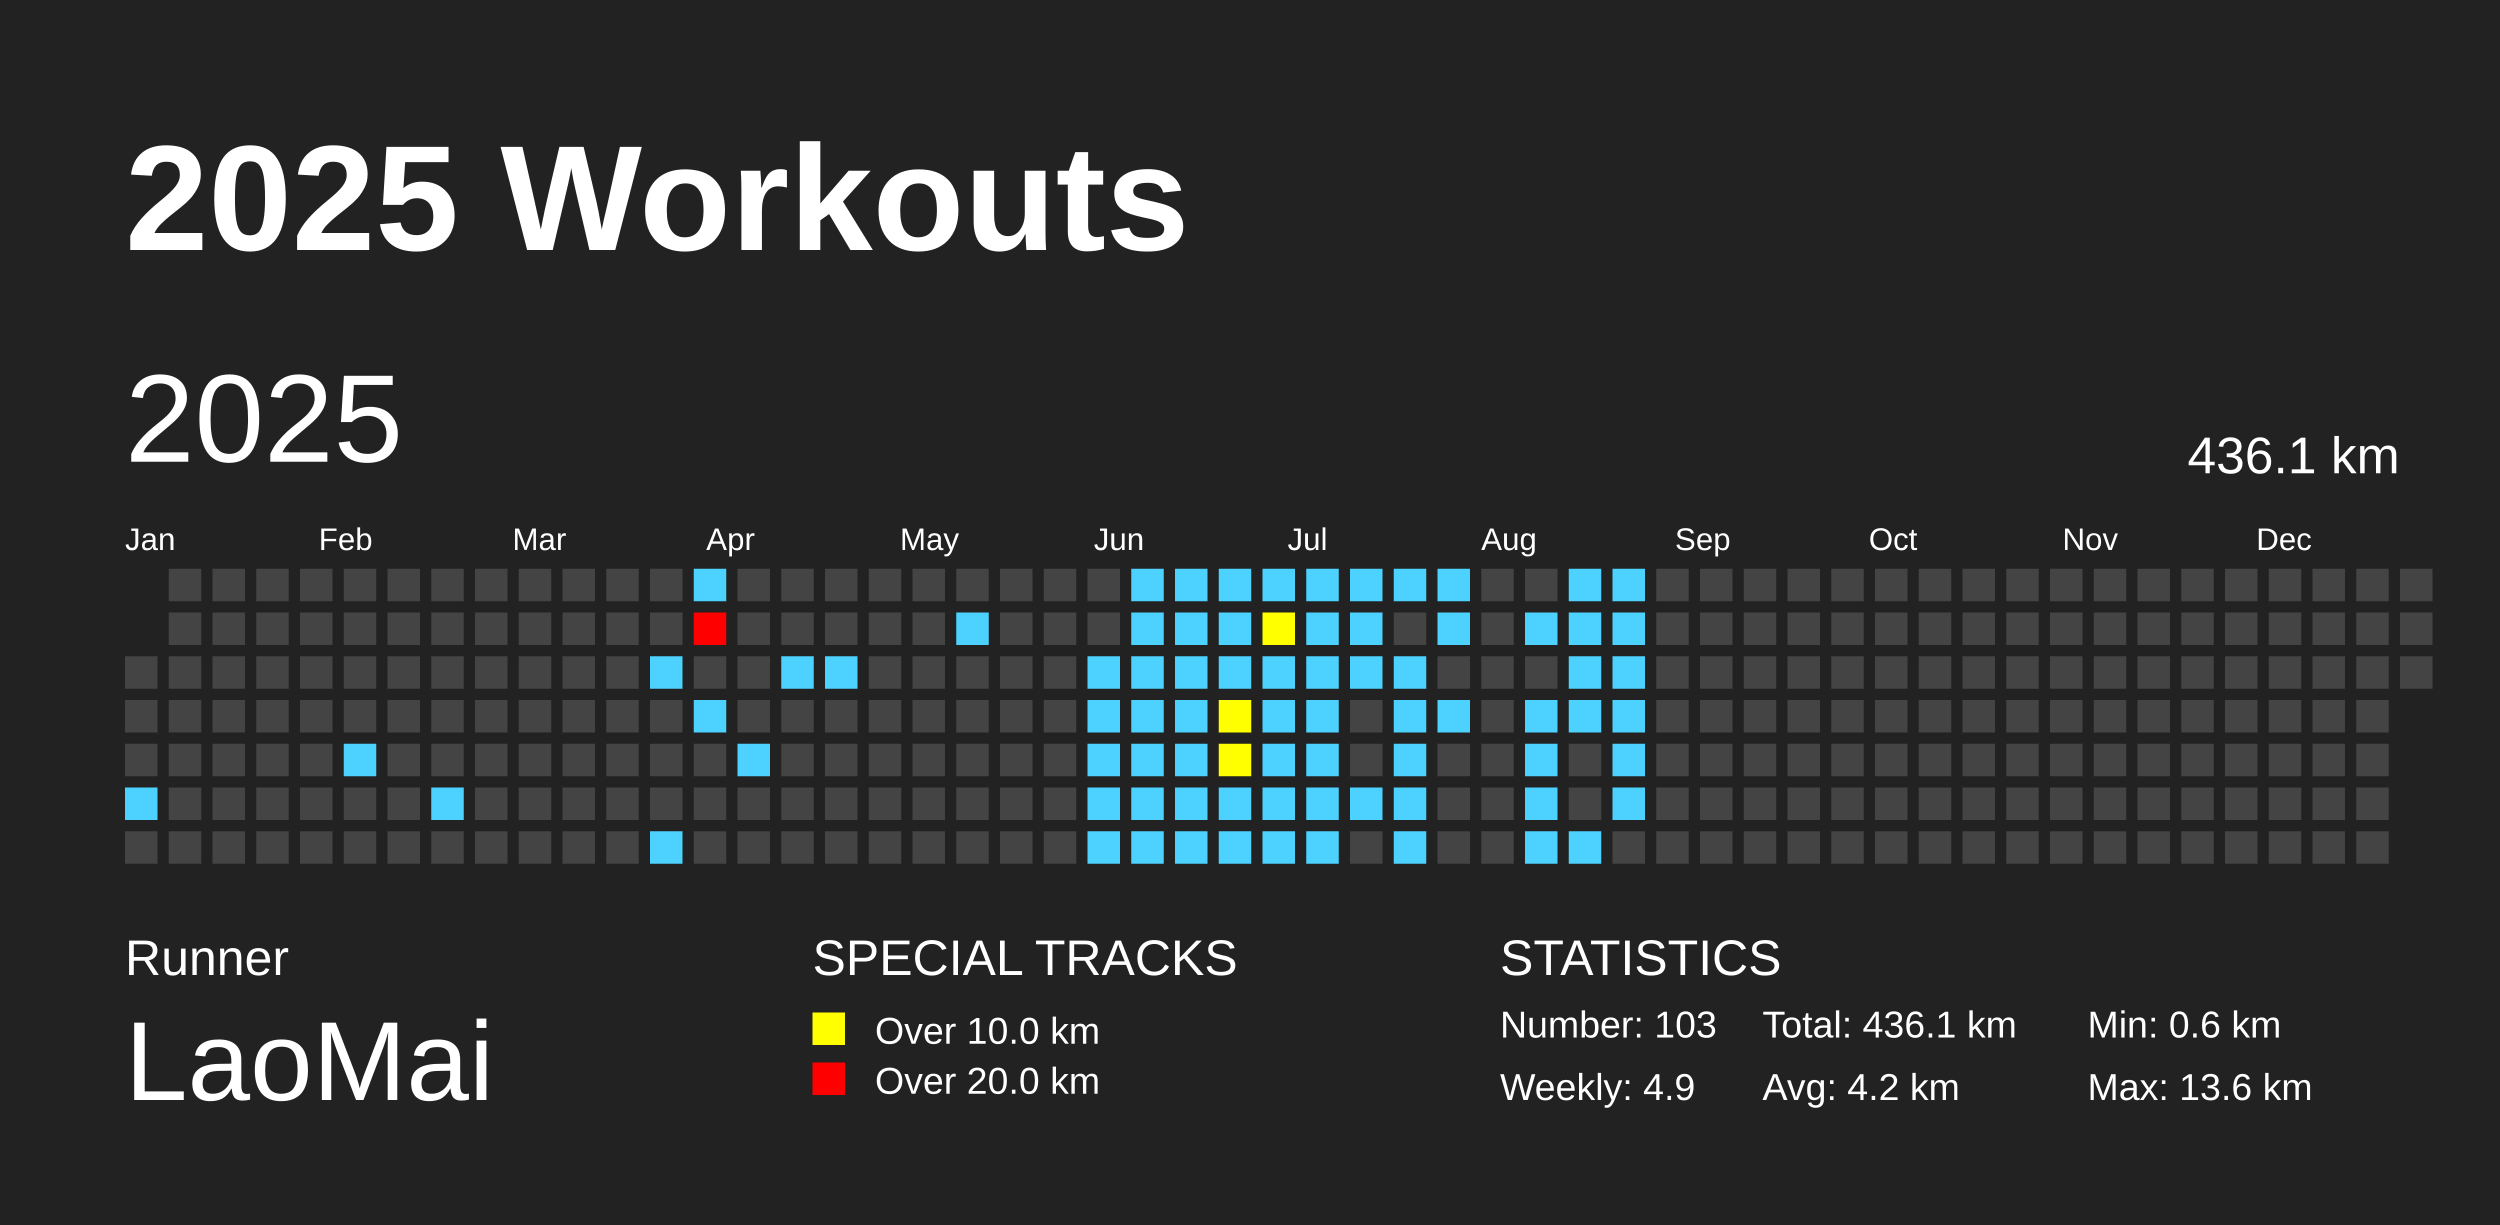
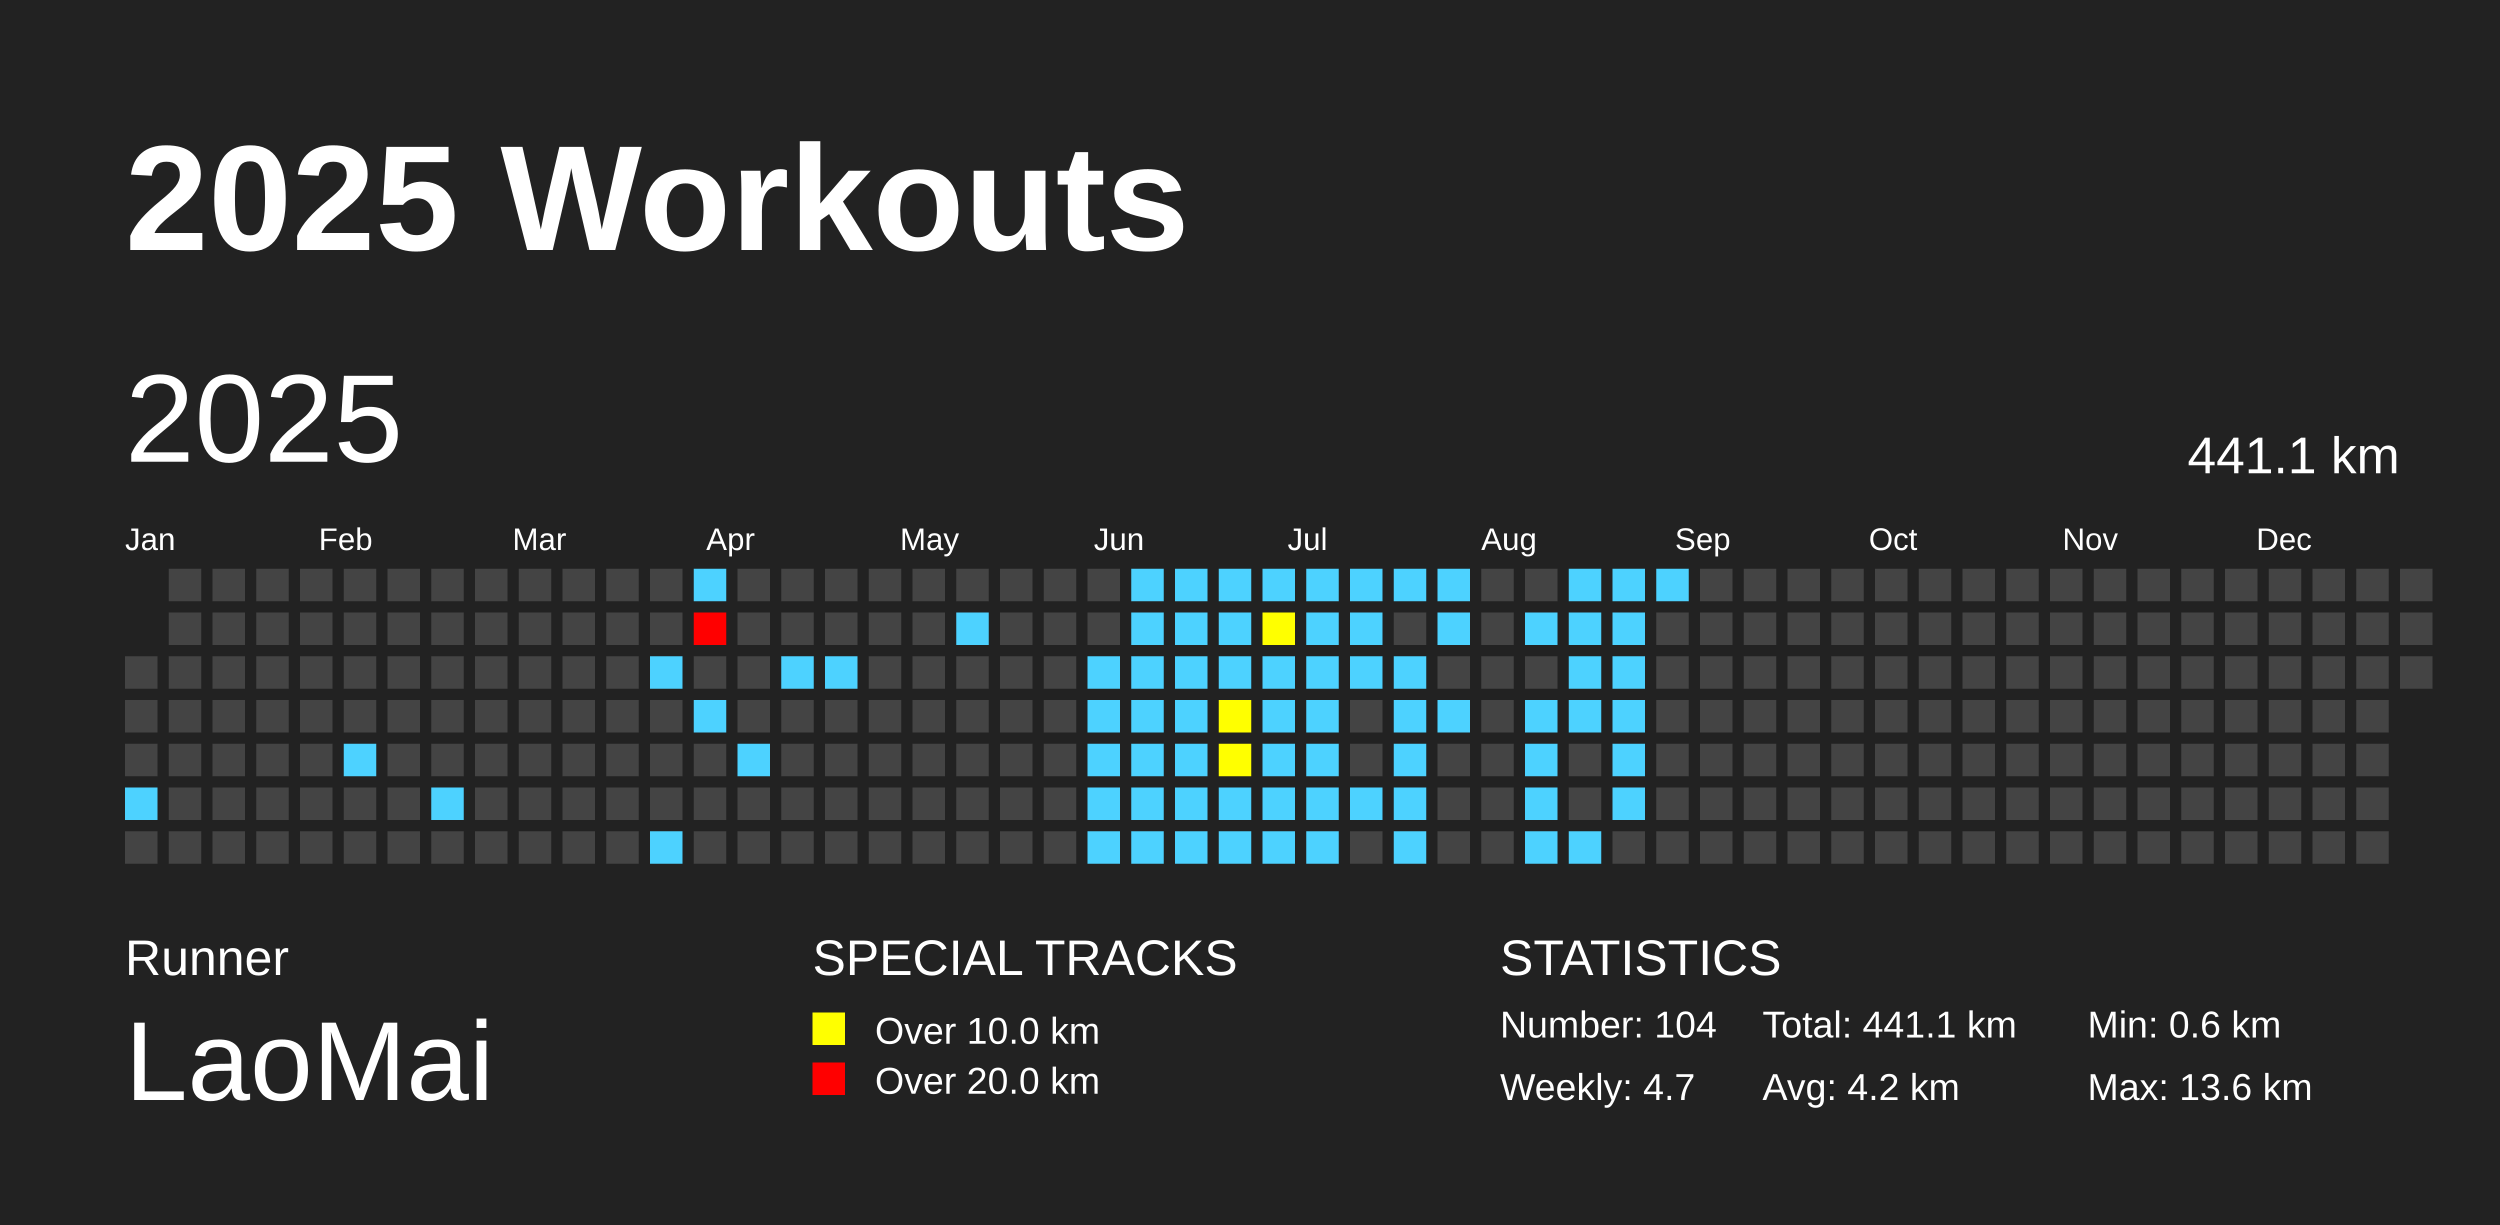
<svg xmlns="http://www.w3.org/2000/svg" baseProfile="full" height="98mm" version="1.1" viewBox="0,0,200,98" width="200mm">
  <defs />
  <rect fill="#222222" height="98" width="200" x="0" y="0" />
  <text fill="#FFFFFF" style="font-size:12px; font-family:Arial; font-weight:bold;" x="10" y="20">2025 Workouts</text>
  <text fill="#FFFFFF" style="font-size:4px; font-family:Arial" x="10" y="78">Runner</text>
  <text fill="#FFFFFF" style="font-size:9px; font-family:Arial" x="10" y="88">LaoMai</text>
  <text fill="#FFFFFF" style="font-size:4px; font-family:Arial" x="65" y="78">SPECIAL TRACKS</text>
  <rect fill="yellow" height="2.6" width="2.6" x="65" y="81" />
  <text fill="#FFFFFF" style="font-size:3px; font-family:Arial" x="70" y="83.5">Over 10.0 km</text>
  <rect fill="red" height="2.6" width="2.6" x="65" y="85" />
  <text fill="#FFFFFF" style="font-size:3px; font-family:Arial" x="70" y="87.5">Over 20.0 km</text>
  <text fill="#FFFFFF" style="font-size:4px; font-family:Arial" x="120" y="78">STATISTICS</text>
-   <text fill="#FFFFFF" style="font-size:3px; font-family:Arial" x="120" y="83">Number: 103</text>
-   <text fill="#FFFFFF" style="font-size:3px; font-family:Arial" x="120" y="88">Weekly: 4.9</text>
-   <text fill="#FFFFFF" style="font-size:3px; font-family:Arial" x="141" y="83">Total: 436.1 km</text>
+   <text fill="#FFFFFF" style="font-size:3px; font-family:Arial" x="120" y="83">Number: 104</text>
+   <text fill="#FFFFFF" style="font-size:3px; font-family:Arial" x="120" y="88">Weekly: 4.7</text>
+   <text fill="#FFFFFF" style="font-size:3px; font-family:Arial" x="141" y="83">Total: 441.1 km</text>
  <text fill="#FFFFFF" style="font-size:3px; font-family:Arial" x="141" y="88">Avg: 4.2 km</text>
  <text fill="#FFFFFF" style="font-size:3px; font-family:Arial" x="167" y="83">Min: 0.6 km</text>
  <text fill="#FFFFFF" style="font-size:3px; font-family:Arial" x="167" y="88">Max: 13.6 km</text>
  <text dominant-baseline="hanging" fill="#FFFFFF" style="font-size:10.0px; font-family:Arial;" x="10" y="30">2025</text>
-   <text dominant-baseline="hanging" fill="#FFFFFF" style="font-size:4.125px; font-family:Arial;" x="175" y="35">436.1 km</text>
+   <text dominant-baseline="hanging" fill="#FFFFFF" style="font-size:4.125px; font-family:Arial;" x="175" y="35">441.1 km</text>
  <text fill="#FFFFFF" style="font-size:2.5px; font-family:Arial" x="10.0" y="44">Jan</text>
  <text fill="#FFFFFF" style="font-size:2.5px; font-family:Arial" x="25.5" y="44">Feb</text>
  <text fill="#FFFFFF" style="font-size:2.5px; font-family:Arial" x="41.0" y="44">Mar</text>
  <text fill="#FFFFFF" style="font-size:2.5px; font-family:Arial" x="56.5" y="44">Apr</text>
  <text fill="#FFFFFF" style="font-size:2.5px; font-family:Arial" x="72.0" y="44">May</text>
  <text fill="#FFFFFF" style="font-size:2.5px; font-family:Arial" x="87.5" y="44">Jun</text>
  <text fill="#FFFFFF" style="font-size:2.5px; font-family:Arial" x="103.0" y="44">Jul</text>
  <text fill="#FFFFFF" style="font-size:2.5px; font-family:Arial" x="118.5" y="44">Aug</text>
  <text fill="#FFFFFF" style="font-size:2.5px; font-family:Arial" x="134.0" y="44">Sep</text>
  <text fill="#FFFFFF" style="font-size:2.5px; font-family:Arial" x="149.5" y="44">Oct</text>
  <text fill="#FFFFFF" style="font-size:2.5px; font-family:Arial" x="165.0" y="44">Nov</text>
  <text fill="#FFFFFF" style="font-size:2.5px; font-family:Arial" x="180.5" y="44">Dec</text>
  <rect fill="#444444" height="2.6" width="2.6" x="10.0" y="52.5" />
  <rect fill="#444444" height="2.6" width="2.6" x="10.0" y="56.0" />
  <rect fill="#444444" height="2.6" width="2.6" x="10.0" y="59.5" />
  <rect fill="#4DD2FF" height="2.6" width="2.6" x="10.0" y="63.0" />
  <rect fill="#444444" height="2.6" width="2.6" x="10.0" y="66.5" />
  <rect fill="#444444" height="2.6" width="2.6" x="13.5" y="45.5" />
  <rect fill="#444444" height="2.6" width="2.6" x="13.5" y="49.0" />
  <rect fill="#444444" height="2.6" width="2.6" x="13.5" y="52.5" />
  <rect fill="#444444" height="2.6" width="2.6" x="13.5" y="56.0" />
  <rect fill="#444444" height="2.6" width="2.6" x="13.5" y="59.5" />
  <rect fill="#444444" height="2.6" width="2.6" x="13.5" y="63.0" />
  <rect fill="#444444" height="2.6" width="2.6" x="13.5" y="66.5" />
  <rect fill="#444444" height="2.6" width="2.6" x="17.0" y="45.5" />
  <rect fill="#444444" height="2.6" width="2.6" x="17.0" y="49.0" />
  <rect fill="#444444" height="2.6" width="2.6" x="17.0" y="52.5" />
  <rect fill="#444444" height="2.6" width="2.6" x="17.0" y="56.0" />
  <rect fill="#444444" height="2.6" width="2.6" x="17.0" y="59.5" />
  <rect fill="#444444" height="2.6" width="2.6" x="17.0" y="63.0" />
  <rect fill="#444444" height="2.6" width="2.6" x="17.0" y="66.5" />
  <rect fill="#444444" height="2.6" width="2.6" x="20.5" y="45.5" />
  <rect fill="#444444" height="2.6" width="2.6" x="20.5" y="49.0" />
  <rect fill="#444444" height="2.6" width="2.6" x="20.5" y="52.5" />
  <rect fill="#444444" height="2.6" width="2.6" x="20.5" y="56.0" />
  <rect fill="#444444" height="2.6" width="2.6" x="20.5" y="59.5" />
  <rect fill="#444444" height="2.6" width="2.6" x="20.5" y="63.0" />
  <rect fill="#444444" height="2.6" width="2.6" x="20.5" y="66.5" />
  <rect fill="#444444" height="2.6" width="2.6" x="24.0" y="45.5" />
  <rect fill="#444444" height="2.6" width="2.6" x="24.0" y="49.0" />
  <rect fill="#444444" height="2.6" width="2.6" x="24.0" y="52.5" />
  <rect fill="#444444" height="2.6" width="2.6" x="24.0" y="56.0" />
  <rect fill="#444444" height="2.6" width="2.6" x="24.0" y="59.5" />
  <rect fill="#444444" height="2.6" width="2.6" x="24.0" y="63.0" />
  <rect fill="#444444" height="2.6" width="2.6" x="24.0" y="66.5" />
  <rect fill="#444444" height="2.6" width="2.6" x="27.5" y="45.5" />
  <rect fill="#444444" height="2.6" width="2.6" x="27.5" y="49.0" />
  <rect fill="#444444" height="2.6" width="2.6" x="27.5" y="52.5" />
  <rect fill="#444444" height="2.6" width="2.6" x="27.5" y="56.0" />
  <rect fill="#4DD2FF" height="2.6" width="2.6" x="27.5" y="59.5" />
  <rect fill="#444444" height="2.6" width="2.6" x="27.5" y="63.0" />
  <rect fill="#444444" height="2.6" width="2.6" x="27.5" y="66.5" />
  <rect fill="#444444" height="2.6" width="2.6" x="31.0" y="45.5" />
  <rect fill="#444444" height="2.6" width="2.6" x="31.0" y="49.0" />
  <rect fill="#444444" height="2.6" width="2.6" x="31.0" y="52.5" />
  <rect fill="#444444" height="2.6" width="2.6" x="31.0" y="56.0" />
  <rect fill="#444444" height="2.6" width="2.6" x="31.0" y="59.5" />
  <rect fill="#444444" height="2.6" width="2.6" x="31.0" y="63.0" />
  <rect fill="#444444" height="2.6" width="2.6" x="31.0" y="66.5" />
  <rect fill="#444444" height="2.6" width="2.6" x="34.5" y="45.5" />
  <rect fill="#444444" height="2.6" width="2.6" x="34.5" y="49.0" />
  <rect fill="#444444" height="2.6" width="2.6" x="34.5" y="52.5" />
  <rect fill="#444444" height="2.6" width="2.6" x="34.5" y="56.0" />
  <rect fill="#444444" height="2.6" width="2.6" x="34.5" y="59.5" />
  <rect fill="#4DD2FF" height="2.6" width="2.6" x="34.5" y="63.0" />
  <rect fill="#444444" height="2.6" width="2.6" x="34.5" y="66.5" />
  <rect fill="#444444" height="2.6" width="2.6" x="38.0" y="45.5" />
  <rect fill="#444444" height="2.6" width="2.6" x="38.0" y="49.0" />
  <rect fill="#444444" height="2.6" width="2.6" x="38.0" y="52.5" />
  <rect fill="#444444" height="2.6" width="2.6" x="38.0" y="56.0" />
  <rect fill="#444444" height="2.6" width="2.6" x="38.0" y="59.5" />
  <rect fill="#444444" height="2.6" width="2.6" x="38.0" y="63.0" />
  <rect fill="#444444" height="2.6" width="2.6" x="38.0" y="66.5" />
  <rect fill="#444444" height="2.6" width="2.6" x="41.5" y="45.5" />
  <rect fill="#444444" height="2.6" width="2.6" x="41.5" y="49.0" />
  <rect fill="#444444" height="2.6" width="2.6" x="41.5" y="52.5" />
  <rect fill="#444444" height="2.6" width="2.6" x="41.5" y="56.0" />
  <rect fill="#444444" height="2.6" width="2.6" x="41.5" y="59.5" />
  <rect fill="#444444" height="2.6" width="2.6" x="41.5" y="63.0" />
  <rect fill="#444444" height="2.6" width="2.6" x="41.5" y="66.5" />
  <rect fill="#444444" height="2.6" width="2.6" x="45.0" y="45.5" />
  <rect fill="#444444" height="2.6" width="2.6" x="45.0" y="49.0" />
  <rect fill="#444444" height="2.6" width="2.6" x="45.0" y="52.5" />
  <rect fill="#444444" height="2.6" width="2.6" x="45.0" y="56.0" />
  <rect fill="#444444" height="2.6" width="2.6" x="45.0" y="59.5" />
  <rect fill="#444444" height="2.6" width="2.6" x="45.0" y="63.0" />
  <rect fill="#444444" height="2.6" width="2.6" x="45.0" y="66.5" />
  <rect fill="#444444" height="2.6" width="2.6" x="48.5" y="45.5" />
  <rect fill="#444444" height="2.6" width="2.6" x="48.5" y="49.0" />
  <rect fill="#444444" height="2.6" width="2.6" x="48.5" y="52.5" />
  <rect fill="#444444" height="2.6" width="2.6" x="48.5" y="56.0" />
  <rect fill="#444444" height="2.6" width="2.6" x="48.5" y="59.5" />
  <rect fill="#444444" height="2.6" width="2.6" x="48.5" y="63.0" />
  <rect fill="#444444" height="2.6" width="2.6" x="48.5" y="66.5" />
  <rect fill="#444444" height="2.6" width="2.6" x="52.0" y="45.5" />
  <rect fill="#444444" height="2.6" width="2.6" x="52.0" y="49.0" />
  <rect fill="#4DD2FF" height="2.6" width="2.6" x="52.0" y="52.5" />
  <rect fill="#444444" height="2.6" width="2.6" x="52.0" y="56.0" />
  <rect fill="#444444" height="2.6" width="2.6" x="52.0" y="59.5" />
  <rect fill="#444444" height="2.6" width="2.6" x="52.0" y="63.0" />
  <rect fill="#4DD2FF" height="2.6" width="2.6" x="52.0" y="66.5" />
  <rect fill="#4DD2FF" height="2.6" width="2.6" x="55.5" y="45.5" />
  <rect fill="red" height="2.6" width="2.6" x="55.5" y="49.0" />
  <rect fill="#444444" height="2.6" width="2.6" x="55.5" y="52.5" />
  <rect fill="#4DD2FF" height="2.6" width="2.6" x="55.5" y="56.0" />
  <rect fill="#444444" height="2.6" width="2.6" x="55.5" y="59.5" />
  <rect fill="#444444" height="2.6" width="2.6" x="55.5" y="63.0" />
  <rect fill="#444444" height="2.6" width="2.6" x="55.5" y="66.5" />
  <rect fill="#444444" height="2.6" width="2.6" x="59.0" y="45.5" />
  <rect fill="#444444" height="2.6" width="2.6" x="59.0" y="49.0" />
  <rect fill="#444444" height="2.6" width="2.6" x="59.0" y="52.5" />
  <rect fill="#444444" height="2.6" width="2.6" x="59.0" y="56.0" />
  <rect fill="#4DD2FF" height="2.6" width="2.6" x="59.0" y="59.5" />
  <rect fill="#444444" height="2.6" width="2.6" x="59.0" y="63.0" />
  <rect fill="#444444" height="2.6" width="2.6" x="59.0" y="66.5" />
  <rect fill="#444444" height="2.6" width="2.6" x="62.5" y="45.5" />
  <rect fill="#444444" height="2.6" width="2.6" x="62.5" y="49.0" />
  <rect fill="#4DD2FF" height="2.6" width="2.6" x="62.5" y="52.5" />
  <rect fill="#444444" height="2.6" width="2.6" x="62.5" y="56.0" />
  <rect fill="#444444" height="2.6" width="2.6" x="62.5" y="59.5" />
  <rect fill="#444444" height="2.6" width="2.6" x="62.5" y="63.0" />
  <rect fill="#444444" height="2.6" width="2.6" x="62.5" y="66.5" />
  <rect fill="#444444" height="2.6" width="2.6" x="66.0" y="45.5" />
  <rect fill="#444444" height="2.6" width="2.6" x="66.0" y="49.0" />
  <rect fill="#4DD2FF" height="2.6" width="2.6" x="66.0" y="52.5" />
  <rect fill="#444444" height="2.6" width="2.6" x="66.0" y="56.0" />
  <rect fill="#444444" height="2.6" width="2.6" x="66.0" y="59.5" />
  <rect fill="#444444" height="2.6" width="2.6" x="66.0" y="63.0" />
  <rect fill="#444444" height="2.6" width="2.6" x="66.0" y="66.5" />
  <rect fill="#444444" height="2.6" width="2.6" x="69.5" y="45.5" />
  <rect fill="#444444" height="2.6" width="2.6" x="69.5" y="49.0" />
  <rect fill="#444444" height="2.6" width="2.6" x="69.5" y="52.5" />
  <rect fill="#444444" height="2.6" width="2.6" x="69.5" y="56.0" />
  <rect fill="#444444" height="2.6" width="2.6" x="69.5" y="59.5" />
  <rect fill="#444444" height="2.6" width="2.6" x="69.5" y="63.0" />
  <rect fill="#444444" height="2.6" width="2.6" x="69.5" y="66.5" />
  <rect fill="#444444" height="2.6" width="2.6" x="73.0" y="45.5" />
  <rect fill="#444444" height="2.6" width="2.6" x="73.0" y="49.0" />
  <rect fill="#444444" height="2.6" width="2.6" x="73.0" y="52.5" />
  <rect fill="#444444" height="2.6" width="2.6" x="73.0" y="56.0" />
  <rect fill="#444444" height="2.6" width="2.6" x="73.0" y="59.5" />
  <rect fill="#444444" height="2.6" width="2.6" x="73.0" y="63.0" />
  <rect fill="#444444" height="2.6" width="2.6" x="73.0" y="66.5" />
  <rect fill="#444444" height="2.6" width="2.6" x="76.5" y="45.5" />
  <rect fill="#4DD2FF" height="2.6" width="2.6" x="76.5" y="49.0" />
  <rect fill="#444444" height="2.6" width="2.6" x="76.5" y="52.5" />
  <rect fill="#444444" height="2.6" width="2.6" x="76.5" y="56.0" />
  <rect fill="#444444" height="2.6" width="2.6" x="76.5" y="59.5" />
  <rect fill="#444444" height="2.6" width="2.6" x="76.5" y="63.0" />
  <rect fill="#444444" height="2.6" width="2.6" x="76.5" y="66.5" />
  <rect fill="#444444" height="2.6" width="2.6" x="80.0" y="45.5" />
  <rect fill="#444444" height="2.6" width="2.6" x="80.0" y="49.0" />
  <rect fill="#444444" height="2.6" width="2.6" x="80.0" y="52.5" />
  <rect fill="#444444" height="2.6" width="2.6" x="80.0" y="56.0" />
  <rect fill="#444444" height="2.6" width="2.6" x="80.0" y="59.5" />
  <rect fill="#444444" height="2.6" width="2.6" x="80.0" y="63.0" />
  <rect fill="#444444" height="2.6" width="2.6" x="80.0" y="66.5" />
  <rect fill="#444444" height="2.6" width="2.6" x="83.5" y="45.5" />
  <rect fill="#444444" height="2.6" width="2.6" x="83.5" y="49.0" />
  <rect fill="#444444" height="2.6" width="2.6" x="83.5" y="52.5" />
  <rect fill="#444444" height="2.6" width="2.6" x="83.5" y="56.0" />
  <rect fill="#444444" height="2.6" width="2.6" x="83.5" y="59.5" />
  <rect fill="#444444" height="2.6" width="2.6" x="83.5" y="63.0" />
  <rect fill="#444444" height="2.6" width="2.6" x="83.5" y="66.5" />
  <rect fill="#444444" height="2.6" width="2.6" x="87.0" y="45.5" />
  <rect fill="#444444" height="2.6" width="2.6" x="87.0" y="49.0" />
  <rect fill="#4DD2FF" height="2.6" width="2.6" x="87.0" y="52.5" />
  <rect fill="#4DD2FF" height="2.6" width="2.6" x="87.0" y="56.0" />
  <rect fill="#4DD2FF" height="2.6" width="2.6" x="87.0" y="59.5" />
  <rect fill="#4DD2FF" height="2.6" width="2.6" x="87.0" y="63.0" />
  <rect fill="#4DD2FF" height="2.6" width="2.6" x="87.0" y="66.5" />
  <rect fill="#4DD2FF" height="2.6" width="2.6" x="90.5" y="45.5" />
  <rect fill="#4DD2FF" height="2.6" width="2.6" x="90.5" y="49.0" />
  <rect fill="#4DD2FF" height="2.6" width="2.6" x="90.5" y="52.5" />
  <rect fill="#4DD2FF" height="2.6" width="2.6" x="90.5" y="56.0" />
  <rect fill="#4DD2FF" height="2.6" width="2.6" x="90.5" y="59.5" />
  <rect fill="#4DD2FF" height="2.6" width="2.6" x="90.5" y="63.0" />
  <rect fill="#4DD2FF" height="2.6" width="2.6" x="90.5" y="66.5" />
  <rect fill="#4DD2FF" height="2.6" width="2.6" x="94.0" y="45.5" />
  <rect fill="#4DD2FF" height="2.6" width="2.6" x="94.0" y="49.0" />
  <rect fill="#4DD2FF" height="2.6" width="2.6" x="94.0" y="52.5" />
  <rect fill="#4DD2FF" height="2.6" width="2.6" x="94.0" y="56.0" />
  <rect fill="#4DD2FF" height="2.6" width="2.6" x="94.0" y="59.5" />
  <rect fill="#4DD2FF" height="2.6" width="2.6" x="94.0" y="63.0" />
  <rect fill="#4DD2FF" height="2.6" width="2.6" x="94.0" y="66.5" />
  <rect fill="#4DD2FF" height="2.6" width="2.6" x="97.5" y="45.5" />
  <rect fill="#4DD2FF" height="2.6" width="2.6" x="97.5" y="49.0" />
  <rect fill="#4DD2FF" height="2.6" width="2.6" x="97.5" y="52.5" />
  <rect fill="yellow" height="2.6" width="2.6" x="97.5" y="56.0" />
  <rect fill="yellow" height="2.6" width="2.6" x="97.5" y="59.5" />
  <rect fill="#4DD2FF" height="2.6" width="2.6" x="97.5" y="63.0" />
  <rect fill="#4DD2FF" height="2.6" width="2.6" x="97.5" y="66.5" />
  <rect fill="#4DD2FF" height="2.6" width="2.6" x="101.0" y="45.5" />
  <rect fill="yellow" height="2.6" width="2.6" x="101.0" y="49.0" />
  <rect fill="#4DD2FF" height="2.6" width="2.6" x="101.0" y="52.5" />
  <rect fill="#4DD2FF" height="2.6" width="2.6" x="101.0" y="56.0" />
  <rect fill="#4DD2FF" height="2.6" width="2.6" x="101.0" y="59.5" />
  <rect fill="#4DD2FF" height="2.6" width="2.6" x="101.0" y="63.0" />
  <rect fill="#4DD2FF" height="2.6" width="2.6" x="101.0" y="66.5" />
  <rect fill="#4DD2FF" height="2.6" width="2.6" x="104.5" y="45.5" />
  <rect fill="#4DD2FF" height="2.6" width="2.6" x="104.5" y="49.0" />
  <rect fill="#4DD2FF" height="2.6" width="2.6" x="104.5" y="52.5" />
  <rect fill="#4DD2FF" height="2.6" width="2.6" x="104.5" y="56.0" />
  <rect fill="#4DD2FF" height="2.6" width="2.6" x="104.5" y="59.5" />
  <rect fill="#4DD2FF" height="2.6" width="2.6" x="104.5" y="63.0" />
  <rect fill="#4DD2FF" height="2.6" width="2.6" x="104.5" y="66.5" />
  <rect fill="#4DD2FF" height="2.6" width="2.6" x="108.0" y="45.5" />
  <rect fill="#4DD2FF" height="2.6" width="2.6" x="108.0" y="49.0" />
  <rect fill="#4DD2FF" height="2.6" width="2.6" x="108.0" y="52.5" />
  <rect fill="#444444" height="2.6" width="2.6" x="108.0" y="56.0" />
  <rect fill="#444444" height="2.6" width="2.6" x="108.0" y="59.5" />
  <rect fill="#4DD2FF" height="2.6" width="2.6" x="108.0" y="63.0" />
  <rect fill="#444444" height="2.6" width="2.6" x="108.0" y="66.5" />
  <rect fill="#4DD2FF" height="2.6" width="2.6" x="111.5" y="45.5" />
  <rect fill="#444444" height="2.6" width="2.6" x="111.5" y="49.0" />
  <rect fill="#4DD2FF" height="2.6" width="2.6" x="111.5" y="52.5" />
  <rect fill="#4DD2FF" height="2.6" width="2.6" x="111.5" y="56.0" />
  <rect fill="#4DD2FF" height="2.6" width="2.6" x="111.5" y="59.5" />
  <rect fill="#4DD2FF" height="2.6" width="2.6" x="111.5" y="63.0" />
  <rect fill="#4DD2FF" height="2.6" width="2.6" x="111.5" y="66.5" />
  <rect fill="#4DD2FF" height="2.6" width="2.6" x="115.0" y="45.5" />
  <rect fill="#4DD2FF" height="2.6" width="2.6" x="115.0" y="49.0" />
  <rect fill="#444444" height="2.6" width="2.6" x="115.0" y="52.5" />
  <rect fill="#4DD2FF" height="2.6" width="2.6" x="115.0" y="56.0" />
  <rect fill="#444444" height="2.6" width="2.6" x="115.0" y="59.5" />
  <rect fill="#444444" height="2.6" width="2.6" x="115.0" y="63.0" />
  <rect fill="#444444" height="2.6" width="2.6" x="115.0" y="66.5" />
  <rect fill="#444444" height="2.6" width="2.6" x="118.5" y="45.5" />
  <rect fill="#444444" height="2.6" width="2.6" x="118.5" y="49.0" />
  <rect fill="#444444" height="2.6" width="2.6" x="118.5" y="52.5" />
  <rect fill="#444444" height="2.6" width="2.6" x="118.5" y="56.0" />
  <rect fill="#444444" height="2.6" width="2.6" x="118.5" y="59.5" />
  <rect fill="#444444" height="2.6" width="2.6" x="118.5" y="63.0" />
  <rect fill="#444444" height="2.6" width="2.6" x="118.5" y="66.5" />
  <rect fill="#444444" height="2.6" width="2.6" x="122.0" y="45.5" />
  <rect fill="#4DD2FF" height="2.6" width="2.6" x="122.0" y="49.0" />
  <rect fill="#444444" height="2.6" width="2.6" x="122.0" y="52.5" />
  <rect fill="#4DD2FF" height="2.6" width="2.6" x="122.0" y="56.0" />
  <rect fill="#4DD2FF" height="2.6" width="2.6" x="122.0" y="59.5" />
  <rect fill="#4DD2FF" height="2.6" width="2.6" x="122.0" y="63.0" />
  <rect fill="#4DD2FF" height="2.6" width="2.6" x="122.0" y="66.5" />
  <rect fill="#4DD2FF" height="2.6" width="2.6" x="125.5" y="45.5" />
  <rect fill="#4DD2FF" height="2.6" width="2.6" x="125.5" y="49.0" />
  <rect fill="#4DD2FF" height="2.6" width="2.6" x="125.5" y="52.5" />
  <rect fill="#4DD2FF" height="2.6" width="2.6" x="125.5" y="56.0" />
  <rect fill="#444444" height="2.6" width="2.6" x="125.5" y="59.5" />
  <rect fill="#444444" height="2.6" width="2.6" x="125.5" y="63.0" />
  <rect fill="#4DD2FF" height="2.6" width="2.6" x="125.5" y="66.5" />
  <rect fill="#4DD2FF" height="2.6" width="2.6" x="129.0" y="45.5" />
  <rect fill="#4DD2FF" height="2.6" width="2.6" x="129.0" y="49.0" />
  <rect fill="#4DD2FF" height="2.6" width="2.6" x="129.0" y="52.5" />
  <rect fill="#4DD2FF" height="2.6" width="2.6" x="129.0" y="56.0" />
  <rect fill="#4DD2FF" height="2.6" width="2.6" x="129.0" y="59.5" />
  <rect fill="#4DD2FF" height="2.6" width="2.6" x="129.0" y="63.0" />
  <rect fill="#444444" height="2.6" width="2.6" x="129.0" y="66.5" />
-   <rect fill="#444444" height="2.6" width="2.6" x="132.5" y="45.5" />
+   <rect fill="#4DD2FF" height="2.6" width="2.6" x="132.5" y="45.5" />
  <rect fill="#444444" height="2.6" width="2.6" x="132.5" y="49.0" />
  <rect fill="#444444" height="2.6" width="2.6" x="132.5" y="52.5" />
  <rect fill="#444444" height="2.6" width="2.6" x="132.5" y="56.0" />
  <rect fill="#444444" height="2.6" width="2.6" x="132.5" y="59.5" />
  <rect fill="#444444" height="2.6" width="2.6" x="132.5" y="63.0" />
  <rect fill="#444444" height="2.6" width="2.6" x="132.5" y="66.5" />
  <rect fill="#444444" height="2.6" width="2.6" x="136.0" y="45.5" />
  <rect fill="#444444" height="2.6" width="2.6" x="136.0" y="49.0" />
  <rect fill="#444444" height="2.6" width="2.6" x="136.0" y="52.5" />
  <rect fill="#444444" height="2.6" width="2.6" x="136.0" y="56.0" />
  <rect fill="#444444" height="2.6" width="2.6" x="136.0" y="59.5" />
  <rect fill="#444444" height="2.6" width="2.6" x="136.0" y="63.0" />
  <rect fill="#444444" height="2.6" width="2.6" x="136.0" y="66.5" />
  <rect fill="#444444" height="2.6" width="2.6" x="139.5" y="45.5" />
  <rect fill="#444444" height="2.6" width="2.6" x="139.5" y="49.0" />
  <rect fill="#444444" height="2.6" width="2.6" x="139.5" y="52.5" />
  <rect fill="#444444" height="2.6" width="2.6" x="139.5" y="56.0" />
  <rect fill="#444444" height="2.6" width="2.6" x="139.5" y="59.5" />
  <rect fill="#444444" height="2.6" width="2.6" x="139.5" y="63.0" />
  <rect fill="#444444" height="2.6" width="2.6" x="139.5" y="66.5" />
  <rect fill="#444444" height="2.6" width="2.6" x="143.0" y="45.5" />
  <rect fill="#444444" height="2.6" width="2.6" x="143.0" y="49.0" />
  <rect fill="#444444" height="2.6" width="2.6" x="143.0" y="52.5" />
  <rect fill="#444444" height="2.6" width="2.6" x="143.0" y="56.0" />
  <rect fill="#444444" height="2.6" width="2.6" x="143.0" y="59.5" />
  <rect fill="#444444" height="2.6" width="2.6" x="143.0" y="63.0" />
  <rect fill="#444444" height="2.6" width="2.6" x="143.0" y="66.5" />
  <rect fill="#444444" height="2.6" width="2.6" x="146.5" y="45.5" />
  <rect fill="#444444" height="2.6" width="2.6" x="146.5" y="49.0" />
  <rect fill="#444444" height="2.6" width="2.6" x="146.5" y="52.5" />
  <rect fill="#444444" height="2.6" width="2.6" x="146.5" y="56.0" />
  <rect fill="#444444" height="2.6" width="2.6" x="146.5" y="59.5" />
  <rect fill="#444444" height="2.6" width="2.6" x="146.5" y="63.0" />
  <rect fill="#444444" height="2.6" width="2.6" x="146.5" y="66.5" />
  <rect fill="#444444" height="2.6" width="2.6" x="150.0" y="45.5" />
  <rect fill="#444444" height="2.6" width="2.6" x="150.0" y="49.0" />
  <rect fill="#444444" height="2.6" width="2.6" x="150.0" y="52.5" />
  <rect fill="#444444" height="2.6" width="2.6" x="150.0" y="56.0" />
  <rect fill="#444444" height="2.6" width="2.6" x="150.0" y="59.5" />
  <rect fill="#444444" height="2.6" width="2.6" x="150.0" y="63.0" />
  <rect fill="#444444" height="2.6" width="2.6" x="150.0" y="66.5" />
  <rect fill="#444444" height="2.6" width="2.6" x="153.5" y="45.5" />
  <rect fill="#444444" height="2.6" width="2.6" x="153.5" y="49.0" />
  <rect fill="#444444" height="2.6" width="2.6" x="153.5" y="52.5" />
  <rect fill="#444444" height="2.6" width="2.6" x="153.5" y="56.0" />
  <rect fill="#444444" height="2.6" width="2.6" x="153.5" y="59.5" />
  <rect fill="#444444" height="2.6" width="2.6" x="153.5" y="63.0" />
  <rect fill="#444444" height="2.6" width="2.6" x="153.5" y="66.5" />
  <rect fill="#444444" height="2.6" width="2.6" x="157.0" y="45.5" />
  <rect fill="#444444" height="2.6" width="2.6" x="157.0" y="49.0" />
  <rect fill="#444444" height="2.6" width="2.6" x="157.0" y="52.5" />
  <rect fill="#444444" height="2.6" width="2.6" x="157.0" y="56.0" />
  <rect fill="#444444" height="2.6" width="2.6" x="157.0" y="59.5" />
  <rect fill="#444444" height="2.6" width="2.6" x="157.0" y="63.0" />
  <rect fill="#444444" height="2.6" width="2.6" x="157.0" y="66.5" />
  <rect fill="#444444" height="2.6" width="2.6" x="160.5" y="45.5" />
  <rect fill="#444444" height="2.6" width="2.6" x="160.5" y="49.0" />
  <rect fill="#444444" height="2.6" width="2.6" x="160.5" y="52.5" />
  <rect fill="#444444" height="2.6" width="2.6" x="160.5" y="56.0" />
  <rect fill="#444444" height="2.6" width="2.6" x="160.5" y="59.5" />
  <rect fill="#444444" height="2.6" width="2.6" x="160.5" y="63.0" />
  <rect fill="#444444" height="2.6" width="2.6" x="160.5" y="66.5" />
  <rect fill="#444444" height="2.6" width="2.6" x="164.0" y="45.5" />
  <rect fill="#444444" height="2.6" width="2.6" x="164.0" y="49.0" />
  <rect fill="#444444" height="2.6" width="2.6" x="164.0" y="52.5" />
  <rect fill="#444444" height="2.6" width="2.6" x="164.0" y="56.0" />
  <rect fill="#444444" height="2.6" width="2.6" x="164.0" y="59.5" />
  <rect fill="#444444" height="2.6" width="2.6" x="164.0" y="63.0" />
  <rect fill="#444444" height="2.6" width="2.6" x="164.0" y="66.5" />
  <rect fill="#444444" height="2.6" width="2.6" x="167.5" y="45.5" />
  <rect fill="#444444" height="2.6" width="2.6" x="167.5" y="49.0" />
  <rect fill="#444444" height="2.6" width="2.6" x="167.5" y="52.5" />
  <rect fill="#444444" height="2.6" width="2.6" x="167.5" y="56.0" />
  <rect fill="#444444" height="2.6" width="2.6" x="167.5" y="59.5" />
  <rect fill="#444444" height="2.6" width="2.6" x="167.5" y="63.0" />
  <rect fill="#444444" height="2.6" width="2.6" x="167.5" y="66.5" />
  <rect fill="#444444" height="2.6" width="2.6" x="171.0" y="45.5" />
  <rect fill="#444444" height="2.6" width="2.6" x="171.0" y="49.0" />
  <rect fill="#444444" height="2.6" width="2.6" x="171.0" y="52.5" />
  <rect fill="#444444" height="2.6" width="2.6" x="171.0" y="56.0" />
  <rect fill="#444444" height="2.6" width="2.6" x="171.0" y="59.5" />
  <rect fill="#444444" height="2.6" width="2.6" x="171.0" y="63.0" />
  <rect fill="#444444" height="2.6" width="2.6" x="171.0" y="66.5" />
  <rect fill="#444444" height="2.6" width="2.6" x="174.5" y="45.5" />
  <rect fill="#444444" height="2.6" width="2.6" x="174.5" y="49.0" />
  <rect fill="#444444" height="2.6" width="2.6" x="174.5" y="52.5" />
  <rect fill="#444444" height="2.6" width="2.6" x="174.5" y="56.0" />
  <rect fill="#444444" height="2.6" width="2.6" x="174.5" y="59.5" />
  <rect fill="#444444" height="2.6" width="2.6" x="174.5" y="63.0" />
  <rect fill="#444444" height="2.6" width="2.6" x="174.5" y="66.5" />
  <rect fill="#444444" height="2.6" width="2.6" x="178.0" y="45.5" />
  <rect fill="#444444" height="2.6" width="2.6" x="178.0" y="49.0" />
  <rect fill="#444444" height="2.6" width="2.6" x="178.0" y="52.5" />
  <rect fill="#444444" height="2.6" width="2.6" x="178.0" y="56.0" />
  <rect fill="#444444" height="2.6" width="2.6" x="178.0" y="59.5" />
  <rect fill="#444444" height="2.6" width="2.6" x="178.0" y="63.0" />
  <rect fill="#444444" height="2.6" width="2.6" x="178.0" y="66.5" />
  <rect fill="#444444" height="2.6" width="2.6" x="181.5" y="45.5" />
  <rect fill="#444444" height="2.6" width="2.6" x="181.5" y="49.0" />
  <rect fill="#444444" height="2.6" width="2.6" x="181.5" y="52.5" />
  <rect fill="#444444" height="2.6" width="2.6" x="181.5" y="56.0" />
  <rect fill="#444444" height="2.6" width="2.6" x="181.5" y="59.5" />
  <rect fill="#444444" height="2.6" width="2.6" x="181.5" y="63.0" />
  <rect fill="#444444" height="2.6" width="2.6" x="181.5" y="66.5" />
  <rect fill="#444444" height="2.6" width="2.6" x="185.0" y="45.5" />
  <rect fill="#444444" height="2.6" width="2.6" x="185.0" y="49.0" />
  <rect fill="#444444" height="2.6" width="2.6" x="185.0" y="52.5" />
  <rect fill="#444444" height="2.6" width="2.6" x="185.0" y="56.0" />
  <rect fill="#444444" height="2.6" width="2.6" x="185.0" y="59.5" />
  <rect fill="#444444" height="2.6" width="2.6" x="185.0" y="63.0" />
  <rect fill="#444444" height="2.6" width="2.6" x="185.0" y="66.5" />
  <rect fill="#444444" height="2.6" width="2.6" x="188.5" y="45.5" />
  <rect fill="#444444" height="2.6" width="2.6" x="188.5" y="49.0" />
  <rect fill="#444444" height="2.6" width="2.6" x="188.5" y="52.5" />
  <rect fill="#444444" height="2.6" width="2.6" x="188.5" y="56.0" />
  <rect fill="#444444" height="2.6" width="2.6" x="188.5" y="59.5" />
  <rect fill="#444444" height="2.6" width="2.6" x="188.5" y="63.0" />
  <rect fill="#444444" height="2.6" width="2.6" x="188.5" y="66.5" />
  <rect fill="#444444" height="2.6" width="2.6" x="192.0" y="45.5" />
  <rect fill="#444444" height="2.6" width="2.6" x="192.0" y="49.0" />
  <rect fill="#444444" height="2.6" width="2.6" x="192.0" y="52.5" />
</svg>
